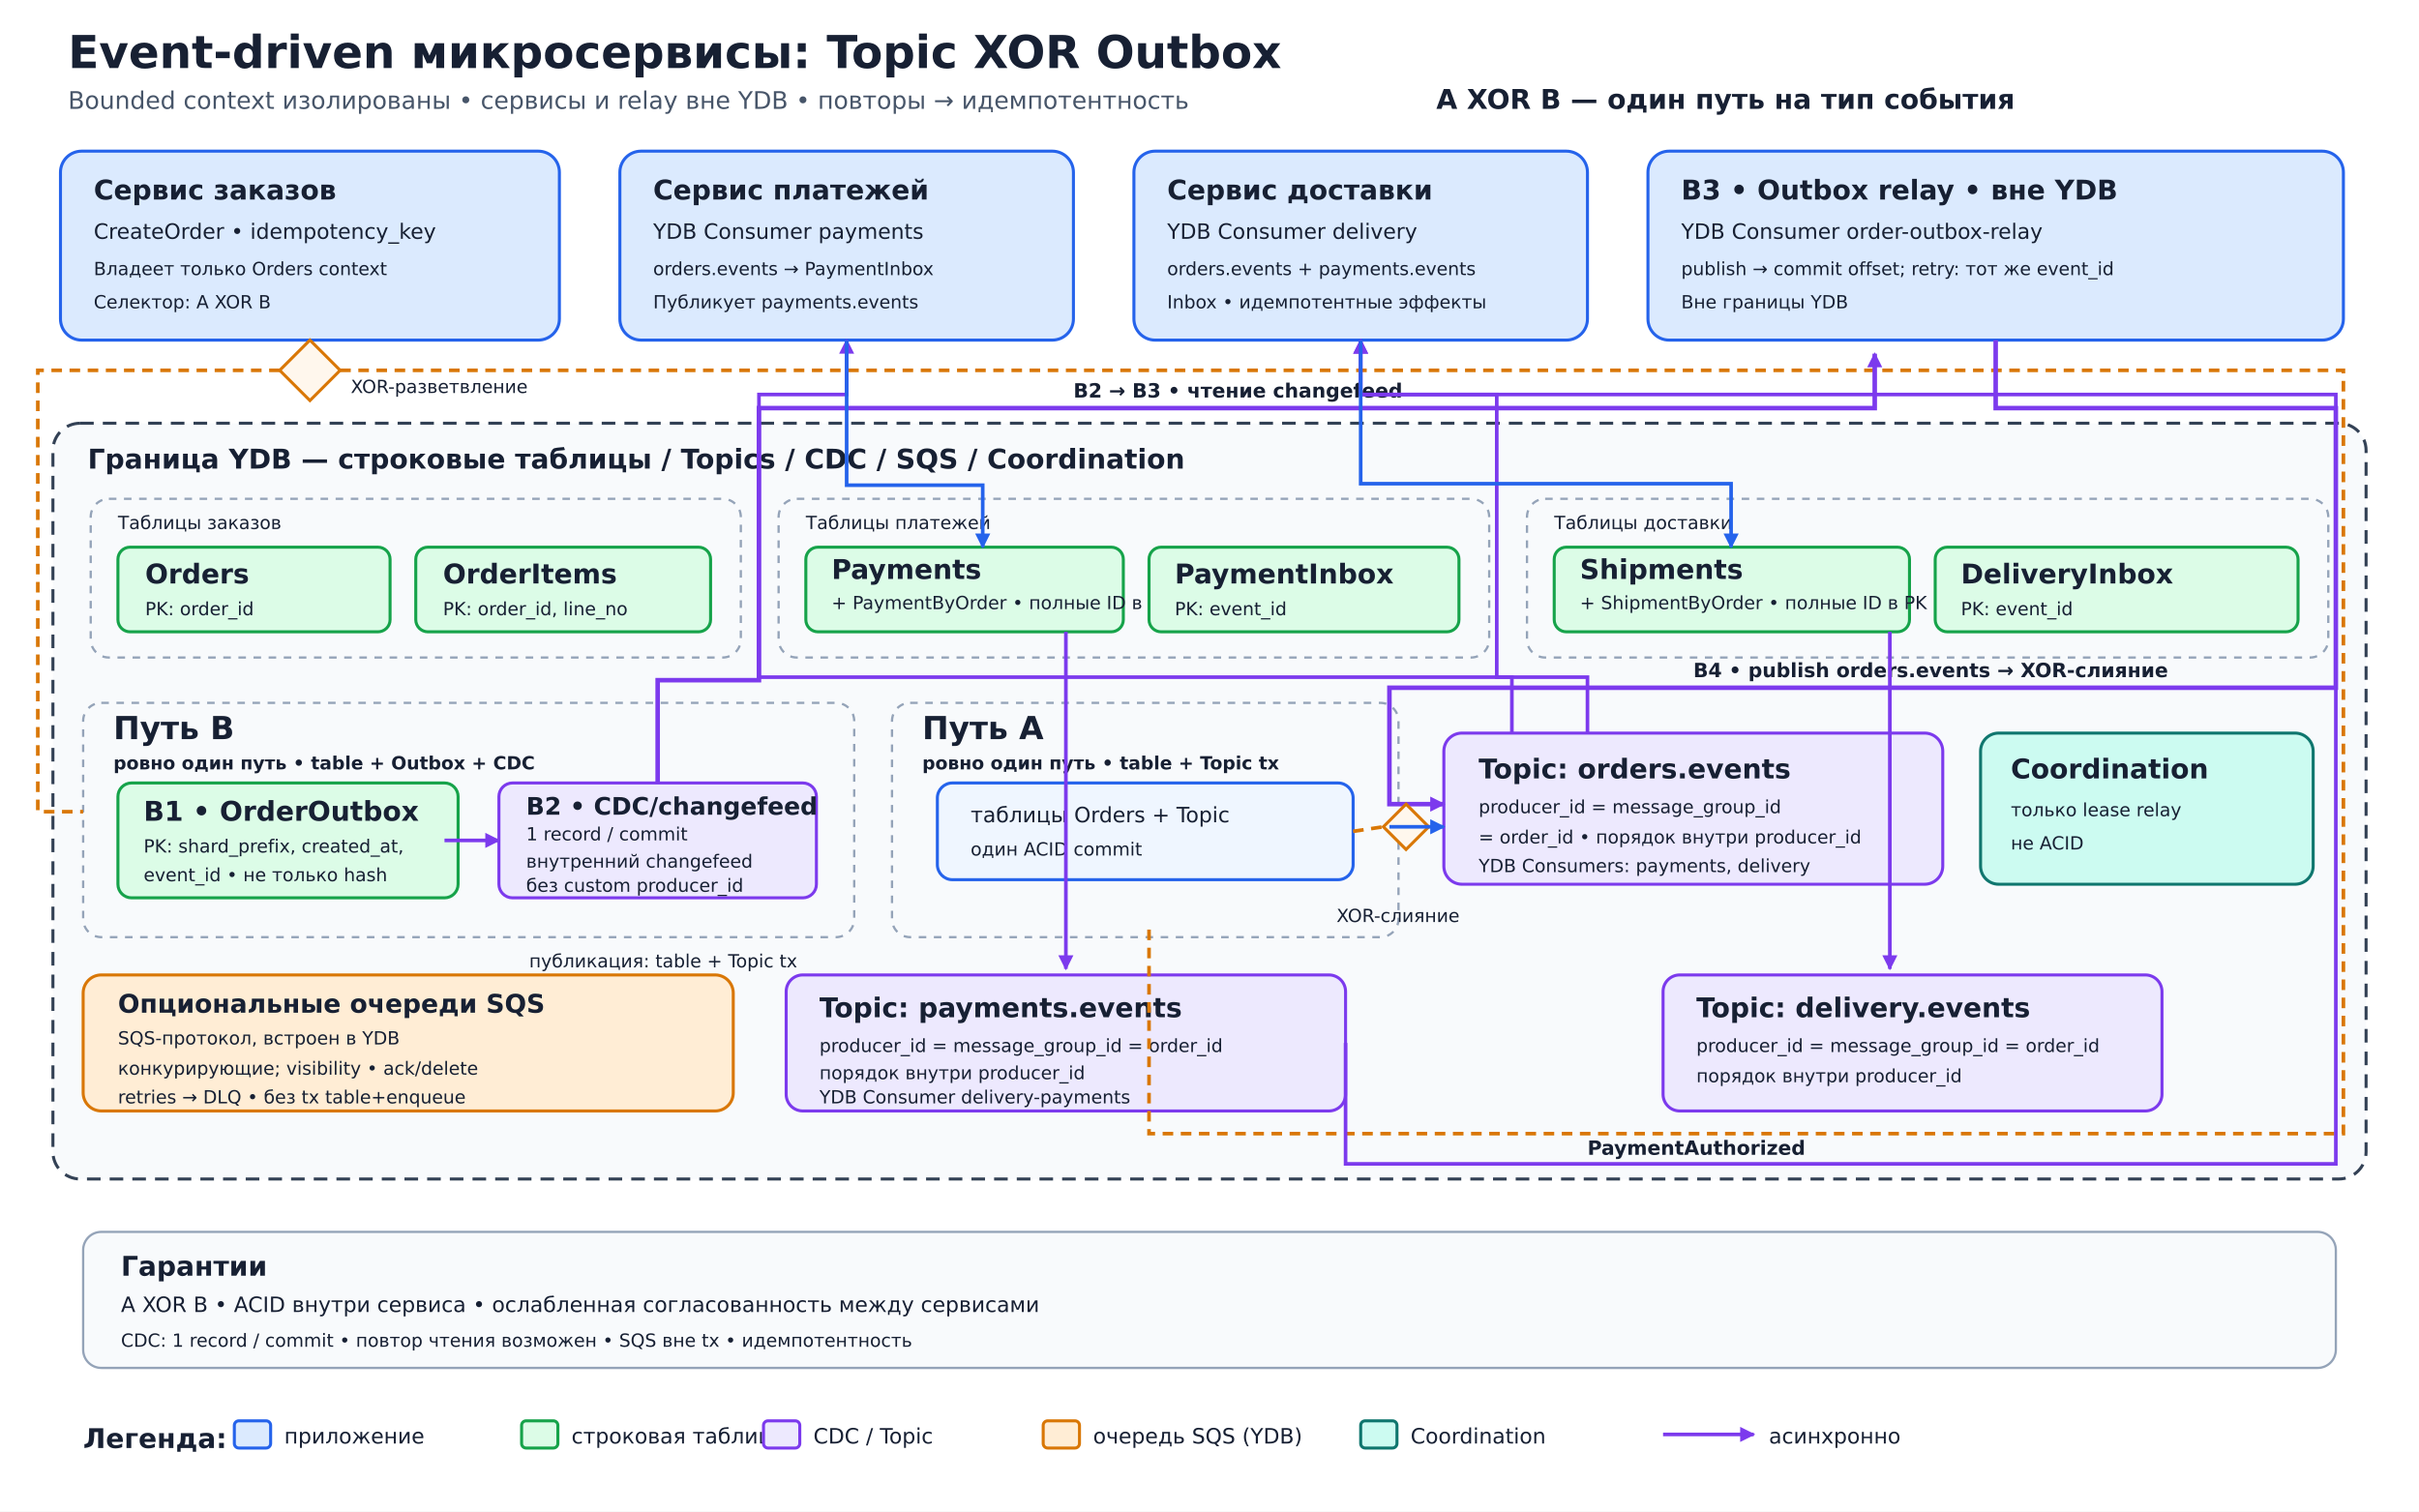
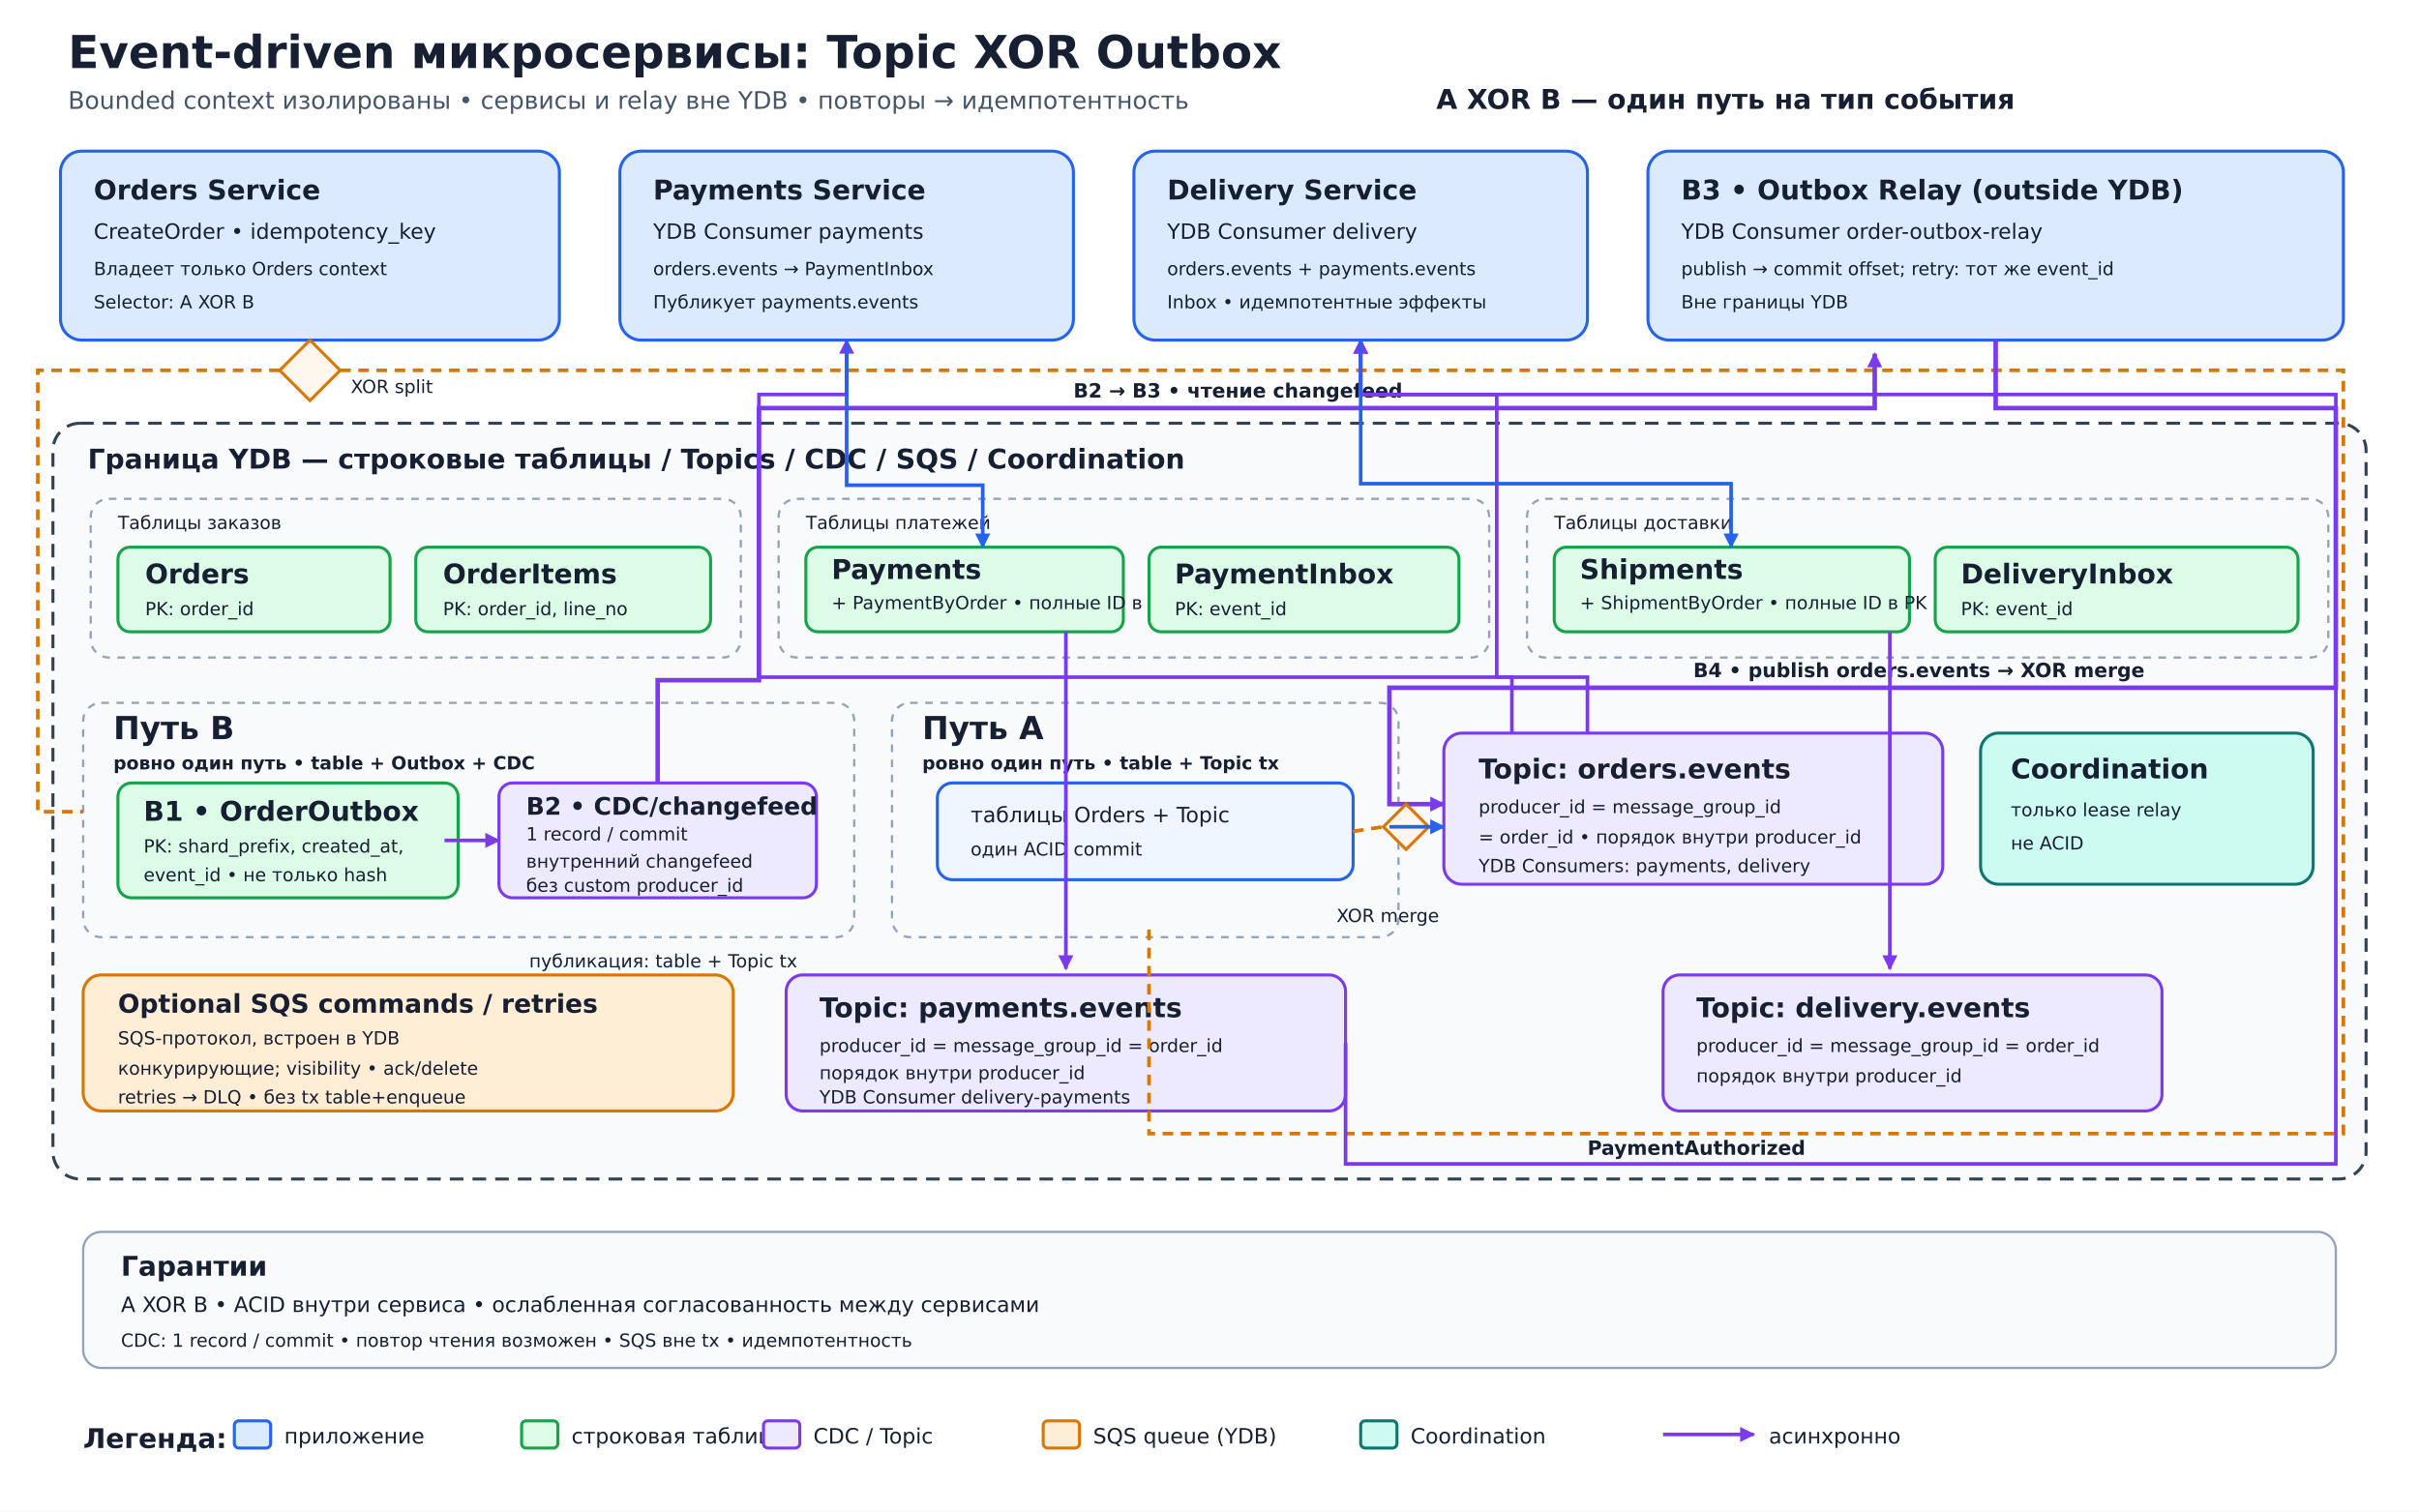
<svg xmlns="http://www.w3.org/2000/svg" version="1.1" viewBox="0 0 1600 1000" role="img" aria-labelledby="title desc">
  <defs>
    <marker id="arrow-blue" viewBox="0 0 10 10" refX="9" refY="5" markerWidth="10" markerHeight="10" orient="auto" markerUnits="userSpaceOnUse">
      <path d="M0 0 L10 5 L0 10 z" fill="#2563eb" />
    </marker>
    <marker id="arrow-purple" viewBox="0 0 10 10" refX="9" refY="5" markerWidth="10" markerHeight="10" orient="auto" markerUnits="userSpaceOnUse">
      <path d="M0 0 L10 5 L0 10 z" fill="#7c3aed" />
    </marker>
    <marker id="arrow-orange" viewBox="0 0 10 10" refX="9" refY="5" markerWidth="10" markerHeight="10" orient="auto" markerUnits="userSpaceOnUse">
      <path d="M0 0 L10 5 L0 10 z" fill="#d97706" />
    </marker>
    <style>
      text, tspan { fill: #172033; }
      .title { font-size: 30px; font-weight: 700; }
      .subtitle { font-size: 16px; fill: #475569; }
      .box-title { font-size: 18px; font-weight: 700; }
      .body { font-size: 14px; }
      .small { font-size: 12px; }
      .flow { font-size: 13px; font-weight: 600; }
      .app { fill: #dbeafe; stroke: #2563eb; stroke-width: 2; }
      .table { fill: #dcfce7; stroke: #16a34a; stroke-width: 2; }
      .topic { fill: #ede9fe; stroke: #7c3aed; stroke-width: 2; }
      .queue { fill: #ffedd5; stroke: #d97706; stroke-width: 2; }
      .coord { fill: #ccfbf1; stroke: #0f766e; stroke-width: 2; }
      .error { fill: #fee2e2; stroke: #dc2626; stroke-width: 2; }
      .boundary { fill: #f8fafc; stroke: #334155; stroke-width: 2; stroke-dasharray: 9 6; }
      .lane { fill: none; stroke: #94a3b8; stroke-width: 1.5; stroke-dasharray: 5 5; }
      .blue-flow { fill: none; stroke: #2563eb; stroke-width: 2.4; marker-end: url(#arrow-blue); }
      .purple-flow { fill: none; stroke: #7c3aed; stroke-width: 2.4; marker-end: url(#arrow-purple); }
      .orange-flow { fill: none; stroke: #d97706; stroke-width: 2.4; marker-end: url(#arrow-orange); }
    </style>
  </defs>
  <rect x="0" y="0" width="1600" height="1000" fill="#ffffff" />
  <text font-family="DejaVu Sans, Arial, sans-serif" x="45" y="45" class="title">Event-driven микросервисы: Topic XOR Outbox</text>
  <text font-family="DejaVu Sans, Arial, sans-serif" x="45" y="72" class="subtitle">Bounded context изолированы • сервисы и relay вне YDB • повторы → идемпотентность</text>
  <rect x="40" y="100" width="330" height="125" rx="14" class="app" />
-   <text font-family="DejaVu Sans, Arial, sans-serif" x="62" y="132" class="box-title">Сервис заказов</text>
+   <text font-family="DejaVu Sans, Arial, sans-serif" x="62" y="132" class="box-title">Orders Service</text>
  <text font-family="DejaVu Sans, Arial, sans-serif" x="62" y="158" class="body">CreateOrder • idempotency_key</text>
  <text font-family="DejaVu Sans, Arial, sans-serif" x="62" y="182" class="small">Владеет только Orders context</text>
-   <text font-family="DejaVu Sans, Arial, sans-serif" x="62" y="204" class="small">Селектор: A XOR B</text>
+   <text font-family="DejaVu Sans, Arial, sans-serif" x="62" y="204" class="small">Selector: A XOR B</text>
  <rect x="410" y="100" width="300" height="125" rx="14" class="app" />
-   <text font-family="DejaVu Sans, Arial, sans-serif" x="432" y="132" class="box-title">Сервис платежей</text>
+   <text font-family="DejaVu Sans, Arial, sans-serif" x="432" y="132" class="box-title">Payments Service</text>
  <text font-family="DejaVu Sans, Arial, sans-serif" x="432" y="158" class="body">YDB Consumer payments</text>
  <text font-family="DejaVu Sans, Arial, sans-serif" x="432" y="182" class="small">orders.events → PaymentInbox</text>
  <text font-family="DejaVu Sans, Arial, sans-serif" x="432" y="204" class="small">Публикует payments.events</text>
  <rect x="750" y="100" width="300" height="125" rx="14" class="app" />
-   <text font-family="DejaVu Sans, Arial, sans-serif" x="772" y="132" class="box-title">Сервис доставки</text>
+   <text font-family="DejaVu Sans, Arial, sans-serif" x="772" y="132" class="box-title">Delivery Service</text>
  <text font-family="DejaVu Sans, Arial, sans-serif" x="772" y="158" class="body">YDB Consumer delivery</text>
  <text font-family="DejaVu Sans, Arial, sans-serif" x="772" y="182" class="small">orders.events + payments.events</text>
  <text font-family="DejaVu Sans, Arial, sans-serif" x="772" y="204" class="small">Inbox • идемпотентные эффекты</text>
  <rect x="1090" y="100" width="460" height="125" rx="14" class="app" />
-   <text font-family="DejaVu Sans, Arial, sans-serif" x="1112" y="132" class="box-title">B3 • Outbox relay • вне YDB</text>
+   <text font-family="DejaVu Sans, Arial, sans-serif" x="1112" y="132" class="box-title">B3 • Outbox Relay (outside YDB)</text>
  <text font-family="DejaVu Sans, Arial, sans-serif" x="1112" y="158" class="body">YDB Consumer order-outbox-relay</text>
  <text font-family="DejaVu Sans, Arial, sans-serif" x="1112" y="182" class="small">publish → commit offset; retry: тот же event_id</text>
  <text font-family="DejaVu Sans, Arial, sans-serif" x="1112" y="204" class="small">Вне границы YDB</text>
  <polygon points="185,245 205,225 225,245 205,265" fill="#fff7ed" stroke="#d97706" stroke-width="2" />
-   <text font-family="DejaVu Sans, Arial, sans-serif" x="232" y="260" class="small">XOR-разветвление</text>
+   <text font-family="DejaVu Sans, Arial, sans-serif" x="232" y="260" class="small">XOR split</text>
  <text font-family="DejaVu Sans, Arial, sans-serif" x="950" y="72" font-size="18" font-weight="700">A XOR B — один путь на тип события</text>
  <rect x="35" y="280" width="1530" height="500" rx="18" class="boundary" />
  <text font-family="DejaVu Sans, Arial, sans-serif" x="58" y="310" class="box-title">Граница YDB — строковые таблицы / Topics / CDC / SQS / Coordination</text>
  <rect x="60" y="330" width="430" height="105" rx="12" class="lane" />
  <text font-family="DejaVu Sans, Arial, sans-serif" x="78" y="350" class="small">Таблицы заказов</text>
  <rect x="78" y="362" width="180" height="56" rx="8" class="table" />
  <text font-family="DejaVu Sans, Arial, sans-serif" x="96" y="386" class="box-title">Orders</text>
  <text font-family="DejaVu Sans, Arial, sans-serif" x="96" y="407" class="small">PK: order_id</text>
  <rect x="275" y="362" width="195" height="56" rx="8" class="table" />
  <text font-family="DejaVu Sans, Arial, sans-serif" x="293" y="386" class="box-title">OrderItems</text>
  <text font-family="DejaVu Sans, Arial, sans-serif" x="293" y="407" class="small">PK: order_id, line_no</text>
  <rect x="515" y="330" width="470" height="105" rx="12" class="lane" />
  <text font-family="DejaVu Sans, Arial, sans-serif" x="533" y="350" class="small">Таблицы платежей</text>
  <rect x="533" y="362" width="210" height="56" rx="8" class="table" />
  <text font-family="DejaVu Sans, Arial, sans-serif" x="550" y="383" class="box-title">Payments</text>
  <text font-family="DejaVu Sans, Arial, sans-serif" x="550" y="403" class="small">+ PaymentByOrder • полные ID в PK</text>
  <rect x="760" y="362" width="205" height="56" rx="8" class="table" />
  <text font-family="DejaVu Sans, Arial, sans-serif" x="777" y="386" class="box-title">PaymentInbox</text>
  <text font-family="DejaVu Sans, Arial, sans-serif" x="777" y="407" class="small">PK: event_id</text>
  <rect x="1010" y="330" width="530" height="105" rx="12" class="lane" />
  <text font-family="DejaVu Sans, Arial, sans-serif" x="1028" y="350" class="small">Таблицы доставки</text>
  <rect x="1028" y="362" width="235" height="56" rx="8" class="table" />
  <text font-family="DejaVu Sans, Arial, sans-serif" x="1045" y="383" class="box-title">Shipments</text>
  <text font-family="DejaVu Sans, Arial, sans-serif" x="1045" y="403" class="small">+ ShipmentByOrder • полные ID в PK</text>
  <rect x="1280" y="362" width="240" height="56" rx="8" class="table" />
  <text font-family="DejaVu Sans, Arial, sans-serif" x="1297" y="386" class="box-title">DeliveryInbox</text>
  <text font-family="DejaVu Sans, Arial, sans-serif" x="1297" y="407" class="small">PK: event_id</text>
  <rect x="55" y="465" width="510" height="155" rx="12" class="lane" />
  <text font-family="DejaVu Sans, Arial, sans-serif" x="75" y="489" font-size="21" font-weight="700">Путь B<tspan font-family="DejaVu Sans, Arial, sans-serif" x="75" dy="20" class="small">ровно один путь • table + Outbox + CDC</tspan>
  </text>
  <rect x="78" y="518" width="225" height="76" rx="9" class="table" />
  <text font-family="DejaVu Sans, Arial, sans-serif" x="95" y="543" class="box-title">B1 • OrderOutbox</text>
  <text font-family="DejaVu Sans, Arial, sans-serif" x="95" y="564" class="small">PK: shard_prefix, created_at,</text>
  <text font-family="DejaVu Sans, Arial, sans-serif" x="95" y="583" class="small">event_id • не только hash</text>
  <rect x="330" y="518" width="210" height="76" rx="9" class="topic" />
  <text font-family="DejaVu Sans, Arial, sans-serif" x="348" y="539" font-size="16" font-weight="700">B2 • CDC/changefeed</text>
  <text font-family="DejaVu Sans, Arial, sans-serif" x="348" y="556" class="small">1 record / commit</text>
  <text font-family="DejaVu Sans, Arial, sans-serif" x="348" y="574" class="small">внутренний changefeed</text>
  <text font-family="DejaVu Sans, Arial, sans-serif" x="348" y="590" class="small">без custom producer_id</text>
  <rect x="590" y="465" width="335" height="155" rx="12" class="lane" />
  <text font-family="DejaVu Sans, Arial, sans-serif" x="610" y="489" font-size="21" font-weight="700">Путь A<tspan font-family="DejaVu Sans, Arial, sans-serif" x="610" dy="20" class="small">ровно один путь • table + Topic tx</tspan>
  </text>
  <rect x="620" y="518" width="275" height="64" rx="10" fill="#eff6ff" stroke="#2563eb" stroke-width="2" />
  <text font-family="DejaVu Sans, Arial, sans-serif" x="642" y="544" class="body">таблицы Orders + Topic</text>
  <text font-family="DejaVu Sans, Arial, sans-serif" x="642" y="566" class="small">один ACID commit</text>
  <rect x="955" y="485" width="330" height="100" rx="12" class="topic" />
  <text font-family="DejaVu Sans, Arial, sans-serif" x="978" y="515" class="box-title">Topic: orders.events</text>
  <text font-family="DejaVu Sans, Arial, sans-serif" x="978" y="538" class="small">producer_id = message_group_id</text>
  <text font-family="DejaVu Sans, Arial, sans-serif" x="978" y="558" class="small">= order_id • порядок внутри producer_id</text>
  <text font-family="DejaVu Sans, Arial, sans-serif" x="978" y="577" class="small">YDB Consumers: payments, delivery</text>
  <rect x="1310" y="485" width="220" height="100" rx="12" class="coord" />
  <text font-family="DejaVu Sans, Arial, sans-serif" x="1330" y="515" class="box-title">Coordination</text>
  <text font-family="DejaVu Sans, Arial, sans-serif" x="1330" y="540" class="small">только lease relay</text>
  <text font-family="DejaVu Sans, Arial, sans-serif" x="1330" y="562" class="small">не ACID</text>
  <rect x="520" y="645" width="370" height="90" rx="11" class="topic" />
  <text font-family="DejaVu Sans, Arial, sans-serif" x="542" y="673" class="box-title">Topic: payments.events</text>
  <text font-family="DejaVu Sans, Arial, sans-serif" x="542" y="696" class="small">producer_id = message_group_id = order_id</text>
  <text font-family="DejaVu Sans, Arial, sans-serif" x="542" y="714" class="small">порядок внутри producer_id</text>
  <text font-family="DejaVu Sans, Arial, sans-serif" x="542" y="730" class="small">YDB Consumer delivery-payments</text>
  <rect x="1100" y="645" width="330" height="90" rx="11" class="topic" />
  <text font-family="DejaVu Sans, Arial, sans-serif" x="1122" y="673" class="box-title">Topic: delivery.events</text>
  <text font-family="DejaVu Sans, Arial, sans-serif" x="1122" y="696" class="small">producer_id = message_group_id = order_id</text>
  <text font-family="DejaVu Sans, Arial, sans-serif" x="1122" y="716" class="small">порядок внутри producer_id</text>
  <path d="M185 245 L25 245 L25 537 L55 537" fill="none" stroke="#d97706" stroke-width="2.4" stroke-dasharray="7 5" />
  <path d="M225 245 L1550 245 L1550 750 L760 750 L760 610" fill="none" stroke="#d97706" stroke-width="2.4" stroke-dasharray="7 5" />
  <path d="M294 556 L330 556" class="purple-flow" />
  <path d="M435 518 L435 450 L502 450 L502 270 L1240 270 L1240 234" fill="none" stroke="#7c3aed" stroke-width="3" marker-end="url(#arrow-purple)" />
  <text font-family="DejaVu Sans, Arial, sans-serif" x="710" y="263" class="flow">B2 → B3 • чтение changefeed</text>
  <path d="M1320 225 L1320 270 L1545 270 L1545 455 L919 455 L919 532 L955 532" fill="none" stroke="#7c3aed" stroke-width="3" marker-end="url(#arrow-purple)" />
-   <text font-family="DejaVu Sans, Arial, sans-serif" x="1120" y="448" class="flow">B4 • publish orders.events → XOR-слияние</text>
+   <text font-family="DejaVu Sans, Arial, sans-serif" x="1120" y="448" class="flow">B4 • publish orders.events → XOR merge</text>
  <path d="M895 550 L915 547" fill="none" stroke="#d97706" stroke-width="2.4" stroke-dasharray="7 5" />
  <polygon points="915,547 930,532 945,547 930,562" fill="#fff7ed" stroke="#d97706" stroke-width="2" />
-   <text font-family="DejaVu Sans, Arial, sans-serif" x="884" y="610" class="small">XOR-слияние</text>
+   <text font-family="DejaVu Sans, Arial, sans-serif" x="884" y="610" class="small">XOR merge</text>
  <path d="M919 547 L955 547" class="blue-flow" />
  <path d="M1000 485 L1000 448 L502 448 L502 261 L560 261 L560 225" class="purple-flow" />
  <path d="M1050 485 L1050 448 L990 448 L990 261 L900 261 L900 225" class="purple-flow" />
  <path d="M560 225 L560 321 L650 321 L650 362" class="blue-flow" />
  <path d="M705 418 L705 641" class="purple-flow" />
  <text font-family="DejaVu Sans, Arial, sans-serif" x="350" y="640" class="small">публикация: table + Topic tx</text>
  <path d="M890 690 L890 770 L1545 770 L1545 261 L900 261 L900 225" class="purple-flow" />
  <text font-family="DejaVu Sans, Arial, sans-serif" x="1050" y="764" class="flow">PaymentAuthorized</text>
  <path d="M900 225 L900 320 L1145 320 L1145 362" class="blue-flow" />
  <path d="M1250 418 L1250 641" class="purple-flow" />
  <rect x="55" y="645" width="430" height="90" rx="12" class="queue" />
-   <text font-family="DejaVu Sans, Arial, sans-serif" x="78" y="670" font-size="17" font-weight="700">Опциональные очереди SQS</text>
+   <text font-family="DejaVu Sans, Arial, sans-serif" x="78" y="670" font-size="17" font-weight="700">Optional SQS commands / retries</text>
  <text font-family="DejaVu Sans, Arial, sans-serif" x="78" y="691" class="small">SQS-протокол, встроен в YDB</text>
  <text font-family="DejaVu Sans, Arial, sans-serif" x="78" y="711" class="small">конкурирующие; visibility • ack/delete</text>
  <text font-family="DejaVu Sans, Arial, sans-serif" x="78" y="730" class="small">retries → DLQ • без tx table+enqueue</text>
  <rect x="55" y="815" width="1490" height="90" rx="12" fill="#f8fafc" stroke="#94a3b8" stroke-width="1.5" />
  <text font-family="DejaVu Sans, Arial, sans-serif" x="80" y="844" class="box-title">Гарантии</text>
  <text font-family="DejaVu Sans, Arial, sans-serif" x="80" y="868" class="body">A XOR B • ACID внутри сервиса • ослабленная согласованность между сервисами</text>
  <text font-family="DejaVu Sans, Arial, sans-serif" x="80" y="891" class="small">CDC: 1 record / commit • повтор чтения возможен • SQS вне tx • идемпотентность</text>
  <text font-family="DejaVu Sans, Arial, sans-serif" x="55" y="958" class="box-title">Легенда:</text>
  <rect x="155" y="940" width="24" height="18" rx="3" class="app" />
  <text font-family="DejaVu Sans, Arial, sans-serif" x="188" y="955" class="body">приложение</text>
  <rect x="345" y="940" width="24" height="18" rx="3" class="table" />
  <text font-family="DejaVu Sans, Arial, sans-serif" x="378" y="955" class="body">строковая таблица</text>
  <rect x="505" y="940" width="24" height="18" rx="3" class="topic" />
  <text font-family="DejaVu Sans, Arial, sans-serif" x="538" y="955" class="body">CDC / Topic</text>
  <rect x="690" y="940" width="24" height="18" rx="3" class="queue" />
-   <text font-family="DejaVu Sans, Arial, sans-serif" x="723" y="955" class="body">очередь SQS (YDB)</text>
+   <text font-family="DejaVu Sans, Arial, sans-serif" x="723" y="955" class="body">SQS queue (YDB)</text>
  <rect x="900" y="940" width="24" height="18" rx="3" class="coord" />
  <text font-family="DejaVu Sans, Arial, sans-serif" x="933" y="955" class="body">Coordination</text>
  <line x1="1100" y1="949" x2="1160" y2="949" class="purple-flow" />
  <text font-family="DejaVu Sans, Arial, sans-serif" x="1170" y="955" class="body">асинхронно</text>
</svg>
